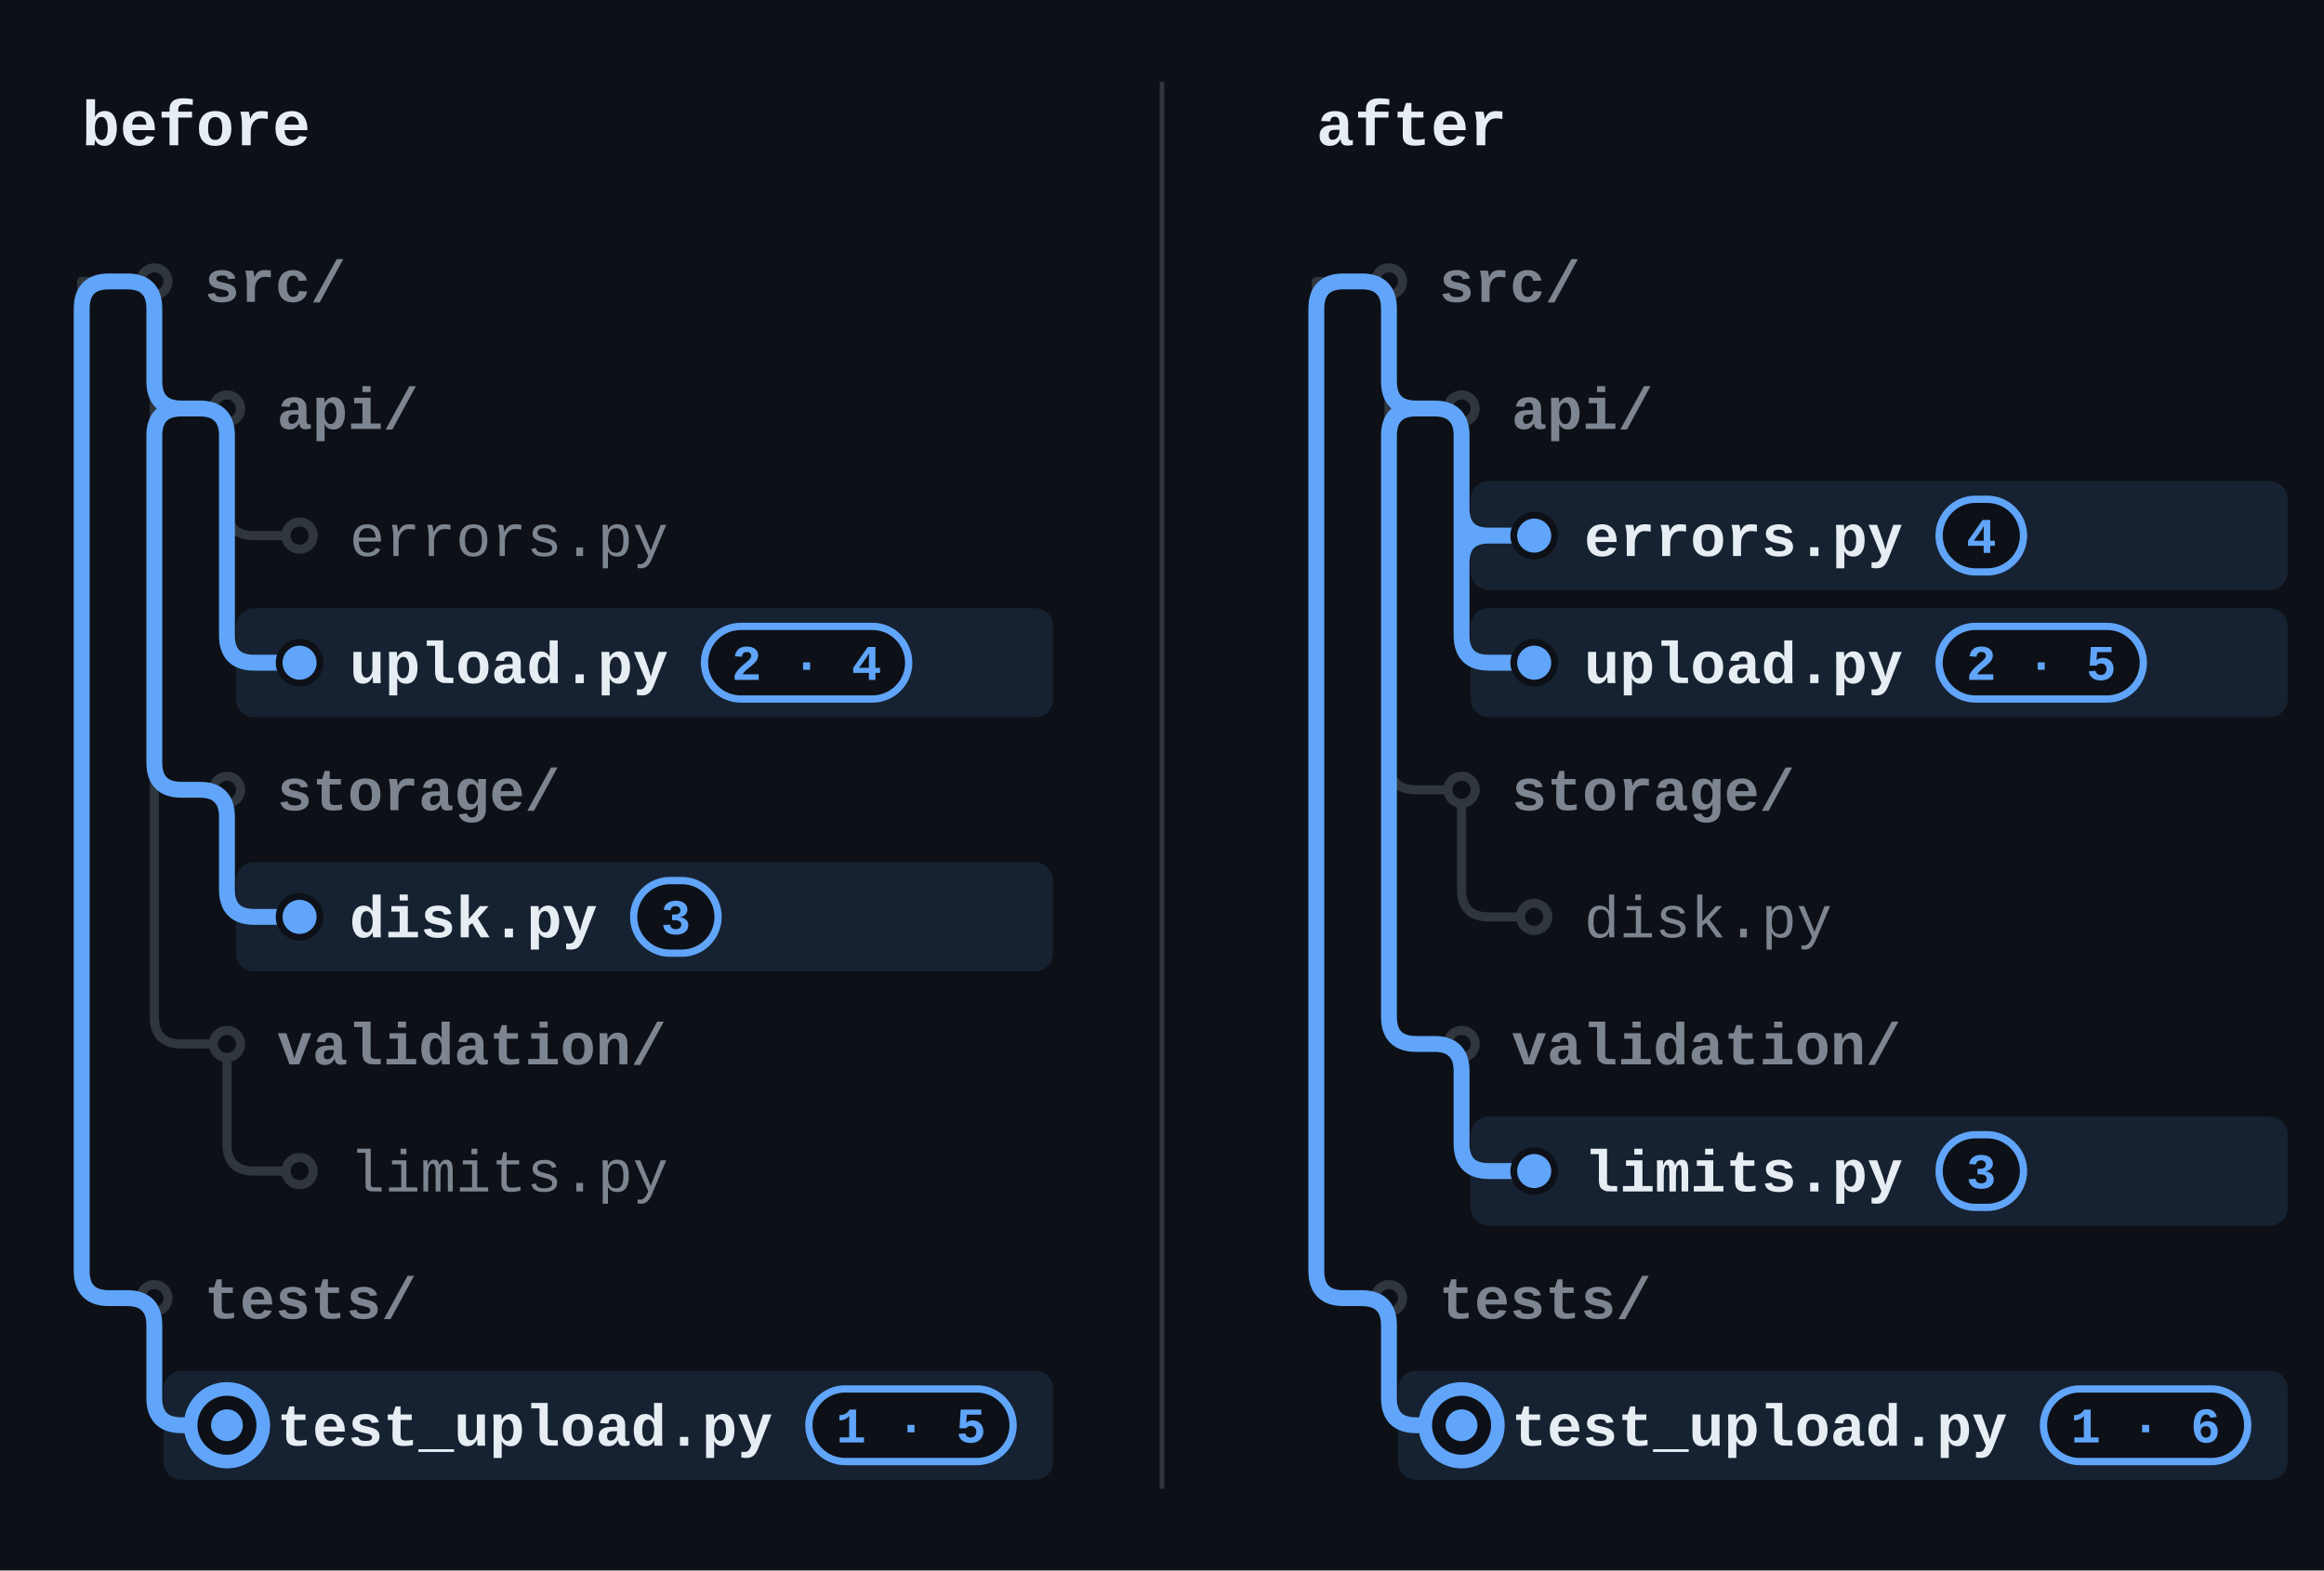
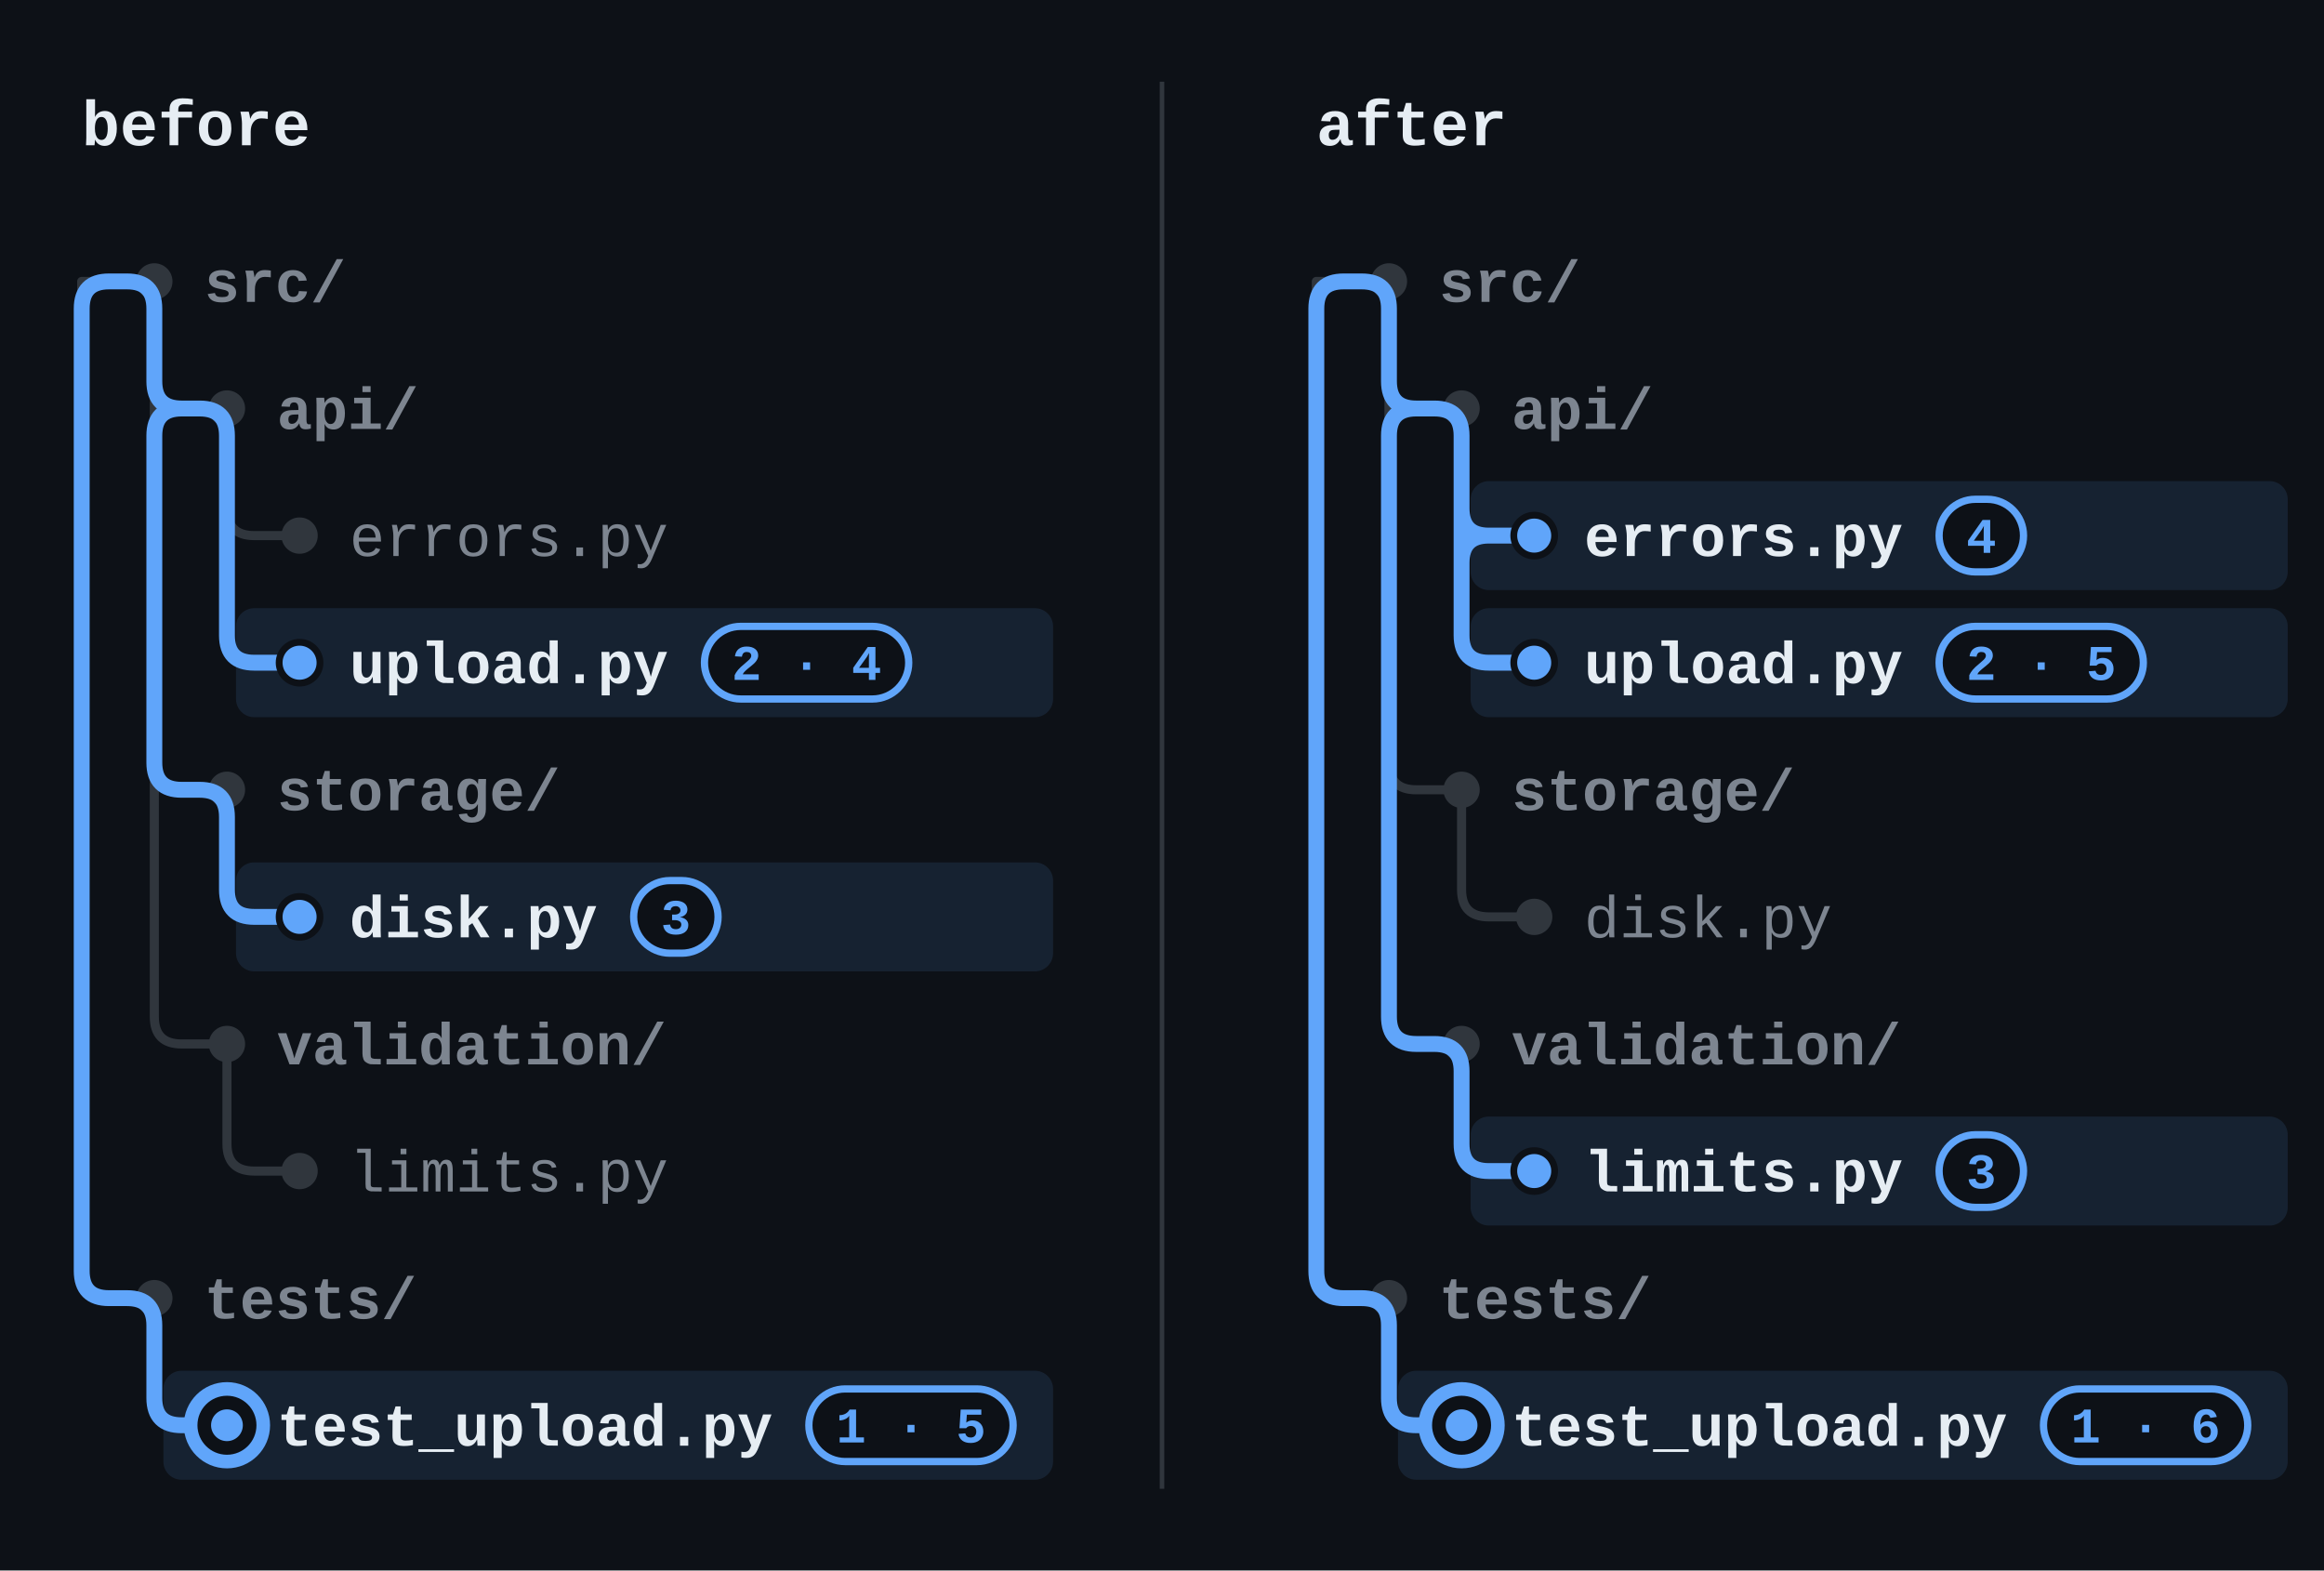
<svg xmlns="http://www.w3.org/2000/svg" width="512" height="346" viewBox="0 0 512 346" font-family="ui-monospace, SFMono-Regular, Menlo, Consolas, 'Liberation Mono', monospace" font-size="13" role="img" aria-label="Two traces side by side on the same directory tree. before: steps 1 to 5 of 5 highlighted; after: steps 1 to 6 of 6 highlighted">
  <rect width="512" height="346" fill="#0d1117" />
  <text x="18" y="32" font-size="14" font-weight="600" fill="#e6edf3">before</text>
  <rect x="52" y="134" width="180" height="24" rx="4" fill="#60a5fa" opacity="0.12" />
  <rect x="52" y="190" width="180" height="24" rx="4" fill="#60a5fa" opacity="0.12" />
  <rect x="36" y="302" width="196" height="24" rx="4" fill="#60a5fa" opacity="0.12" />
  <path d="M18 62L34 62M34 62L34 84Q34 90 40 90L50 90M50 90L50 112Q50 118 56 118L66 118M50 90L50 140Q50 146 56 146L66 146M34 62L34 168Q34 174 40 174L50 174M50 174L50 196Q50 202 56 202L66 202M34 62L34 224Q34 230 40 230L50 230M50 230L50 252Q50 258 56 258L66 258M18 62L18 280Q18 286 24 286L34 286M34 286L34 308Q34 314 40 314L50 314" fill="none" stroke="#30363d" stroke-width="2" stroke-linecap="round" stroke-linejoin="round" />
-   <circle cx="34" cy="62" r="3" fill="#0d1117" stroke="#30363d" stroke-width="2" />
-   <circle cx="50" cy="90" r="3" fill="#0d1117" stroke="#30363d" stroke-width="2" />
-   <circle cx="66" cy="118" r="3" fill="#0d1117" stroke="#30363d" stroke-width="2" />
-   <circle cx="50" cy="174" r="3" fill="#0d1117" stroke="#30363d" stroke-width="2" />
-   <circle cx="50" cy="230" r="3" fill="#0d1117" stroke="#30363d" stroke-width="2" />
-   <circle cx="66" cy="258" r="3" fill="#0d1117" stroke="#30363d" stroke-width="2" />
-   <circle cx="34" cy="286" r="3" fill="#0d1117" stroke="#30363d" stroke-width="2" />
+   <circle cx="34" cy="62" r="4" fill="#30363d" />
+   <circle cx="50" cy="90" r="4" fill="#30363d" />
+   <circle cx="66" cy="118" r="4" fill="#30363d" />
+   <circle cx="50" cy="174" r="4" fill="#30363d" />
+   <circle cx="50" cy="230" r="4" fill="#30363d" />
+   <circle cx="66" cy="258" r="4" fill="#30363d" />
+   <circle cx="34" cy="286" r="4" fill="#30363d" />
  <path d="M50 314L40 314Q34 314 34 308L34 292Q34 286 28 286L24 286Q18 286 18 280L18 68Q18 62 24 62L28 62Q34 62 34 68L34 84Q34 90 40 90L44 90Q50 90 50 96L50 140Q50 146 56 146L66 146M66 146L56 146Q50 146 50 140L50 96Q50 90 44 90L40 90Q34 90 34 96L34 168Q34 174 40 174L44 174Q50 174 50 180L50 196Q50 202 56 202L66 202M66 202L56 202Q50 202 50 196L50 180Q50 174 44 174L40 174Q34 174 34 168L34 96Q34 90 40 90L44 90Q50 90 50 96L50 140Q50 146 56 146L66 146M66 146L56 146Q50 146 50 140L50 96Q50 90 44 90L40 90Q34 90 34 84L34 68Q34 62 28 62L24 62Q18 62 18 68L18 280Q18 286 24 286L28 286Q34 286 34 292L34 308Q34 314 40 314L50 314" fill="none" stroke="#60a5fa" stroke-width="3.5" stroke-linecap="round" stroke-linejoin="round" />
  <circle cx="66" cy="146" r="4.5" fill="#60a5fa" stroke="#0d1117" stroke-width="1.5" />
  <circle cx="66" cy="202" r="4.5" fill="#60a5fa" stroke="#0d1117" stroke-width="1.5" />
  <circle cx="50" cy="314" r="8" fill="#0d1117" stroke="#60a5fa" stroke-width="3" />
  <circle cx="50" cy="314" r="3.5" fill="#60a5fa" />
  <text x="45" y="66.5" fill="#7d8590" font-weight="600">src/</text>
  <text x="61" y="94.5" fill="#7d8590" font-weight="600">api/</text>
  <text x="77" y="122.5" fill="#7d8590">errors.py</text>
  <text x="77" y="150.5" fill="#e6edf3" font-weight="600">upload.py</text>
  <rect x="155.2" y="138" width="45" height="16" rx="8" fill="#0d1117" stroke="#60a5fa" stroke-width="1.6" />
  <text x="177.7" y="149.8" text-anchor="middle" font-size="11" font-weight="600" fill="#60a5fa">2 · 4</text>
  <text x="61" y="178.5" fill="#7d8590" font-weight="600">storage/</text>
  <text x="77" y="206.5" fill="#e6edf3" font-weight="600">disk.py</text>
  <rect x="139.6" y="194" width="18.6" height="16" rx="8" fill="#0d1117" stroke="#60a5fa" stroke-width="1.6" />
  <text x="148.9" y="205.8" text-anchor="middle" font-size="11" font-weight="600" fill="#60a5fa">3</text>
  <text x="61" y="234.5" fill="#7d8590" font-weight="600">validation/</text>
  <text x="77" y="262.5" fill="#7d8590">limits.py</text>
  <text x="45" y="290.5" fill="#7d8590" font-weight="600">tests/</text>
  <text x="61" y="318.5" fill="#e6edf3" font-weight="600">test_upload.py</text>
  <rect x="178.2" y="306" width="45" height="16" rx="8" fill="#0d1117" stroke="#60a5fa" stroke-width="1.6" />
  <text x="200.7" y="317.8" text-anchor="middle" font-size="11" font-weight="600" fill="#60a5fa">1 · 5</text>
  <path d="M256 18L256 328" stroke="#30363d" stroke-width="1" />
  <g transform="translate(272 0)">
    <text x="18" y="32" font-size="14" font-weight="600" fill="#e6edf3">after</text>
    <rect x="52" y="106" width="180" height="24" rx="4" fill="#60a5fa" opacity="0.12" />
    <rect x="52" y="134" width="180" height="24" rx="4" fill="#60a5fa" opacity="0.12" />
    <rect x="52" y="246" width="180" height="24" rx="4" fill="#60a5fa" opacity="0.12" />
    <rect x="36" y="302" width="196" height="24" rx="4" fill="#60a5fa" opacity="0.12" />
    <path d="M18 62L34 62M34 62L34 84Q34 90 40 90L50 90M50 90L50 112Q50 118 56 118L66 118M50 90L50 140Q50 146 56 146L66 146M34 62L34 168Q34 174 40 174L50 174M50 174L50 196Q50 202 56 202L66 202M34 62L34 224Q34 230 40 230L50 230M50 230L50 252Q50 258 56 258L66 258M18 62L18 280Q18 286 24 286L34 286M34 286L34 308Q34 314 40 314L50 314" fill="none" stroke="#30363d" stroke-width="2" stroke-linecap="round" stroke-linejoin="round" />
-     <circle cx="34" cy="62" r="3" fill="#0d1117" stroke="#30363d" stroke-width="2" />
-     <circle cx="50" cy="90" r="3" fill="#0d1117" stroke="#30363d" stroke-width="2" />
-     <circle cx="50" cy="174" r="3" fill="#0d1117" stroke="#30363d" stroke-width="2" />
-     <circle cx="66" cy="202" r="3" fill="#0d1117" stroke="#30363d" stroke-width="2" />
-     <circle cx="50" cy="230" r="3" fill="#0d1117" stroke="#30363d" stroke-width="2" />
-     <circle cx="34" cy="286" r="3" fill="#0d1117" stroke="#30363d" stroke-width="2" />
+     <circle cx="34" cy="62" r="4" fill="#30363d" />
+     <circle cx="50" cy="90" r="4" fill="#30363d" />
+     <circle cx="50" cy="174" r="4" fill="#30363d" />
+     <circle cx="66" cy="202" r="4" fill="#30363d" />
+     <circle cx="50" cy="230" r="4" fill="#30363d" />
+     <circle cx="34" cy="286" r="4" fill="#30363d" />
    <path d="M50 314L40 314Q34 314 34 308L34 292Q34 286 28 286L24 286Q18 286 18 280L18 68Q18 62 24 62L28 62Q34 62 34 68L34 84Q34 90 40 90L44 90Q50 90 50 96L50 140Q50 146 56 146L66 146M66 146L56 146Q50 146 50 140L50 96Q50 90 44 90L40 90Q34 90 34 96L34 224Q34 230 40 230L44 230Q50 230 50 236L50 252Q50 258 56 258L66 258M66 258L56 258Q50 258 50 252L50 236Q50 230 44 230L40 230Q34 230 34 224L34 96Q34 90 40 90L44 90Q50 90 50 96L50 112Q50 118 56 118L66 118M66 118L56 118Q50 118 50 124L50 140Q50 146 56 146L66 146M66 146L56 146Q50 146 50 140L50 96Q50 90 44 90L40 90Q34 90 34 84L34 68Q34 62 28 62L24 62Q18 62 18 68L18 280Q18 286 24 286L28 286Q34 286 34 292L34 308Q34 314 40 314L50 314" fill="none" stroke="#60a5fa" stroke-width="3.5" stroke-linecap="round" stroke-linejoin="round" />
    <circle cx="66" cy="118" r="4.5" fill="#60a5fa" stroke="#0d1117" stroke-width="1.5" />
    <circle cx="66" cy="146" r="4.5" fill="#60a5fa" stroke="#0d1117" stroke-width="1.5" />
    <circle cx="66" cy="258" r="4.5" fill="#60a5fa" stroke="#0d1117" stroke-width="1.5" />
    <circle cx="50" cy="314" r="8" fill="#0d1117" stroke="#60a5fa" stroke-width="3" />
    <circle cx="50" cy="314" r="3.5" fill="#60a5fa" />
    <text x="45" y="66.5" fill="#7d8590" font-weight="600">src/</text>
    <text x="61" y="94.5" fill="#7d8590" font-weight="600">api/</text>
    <text x="77" y="122.5" fill="#e6edf3" font-weight="600">errors.py</text>
    <rect x="155.2" y="110" width="18.6" height="16" rx="8" fill="#0d1117" stroke="#60a5fa" stroke-width="1.6" />
    <text x="164.5" y="121.8" text-anchor="middle" font-size="11" font-weight="600" fill="#60a5fa">4</text>
    <text x="77" y="150.5" fill="#e6edf3" font-weight="600">upload.py</text>
    <rect x="155.2" y="138" width="45" height="16" rx="8" fill="#0d1117" stroke="#60a5fa" stroke-width="1.6" />
    <text x="177.7" y="149.8" text-anchor="middle" font-size="11" font-weight="600" fill="#60a5fa">2 · 5</text>
    <text x="61" y="178.5" fill="#7d8590" font-weight="600">storage/</text>
    <text x="77" y="206.5" fill="#7d8590">disk.py</text>
    <text x="61" y="234.5" fill="#7d8590" font-weight="600">validation/</text>
    <text x="77" y="262.5" fill="#e6edf3" font-weight="600">limits.py</text>
    <rect x="155.2" y="250" width="18.6" height="16" rx="8" fill="#0d1117" stroke="#60a5fa" stroke-width="1.6" />
    <text x="164.5" y="261.8" text-anchor="middle" font-size="11" font-weight="600" fill="#60a5fa">3</text>
    <text x="45" y="290.5" fill="#7d8590" font-weight="600">tests/</text>
    <text x="61" y="318.5" fill="#e6edf3" font-weight="600">test_upload.py</text>
    <rect x="178.2" y="306" width="45" height="16" rx="8" fill="#0d1117" stroke="#60a5fa" stroke-width="1.6" />
    <text x="200.7" y="317.8" text-anchor="middle" font-size="11" font-weight="600" fill="#60a5fa">1 · 6</text>
  </g>
</svg>
